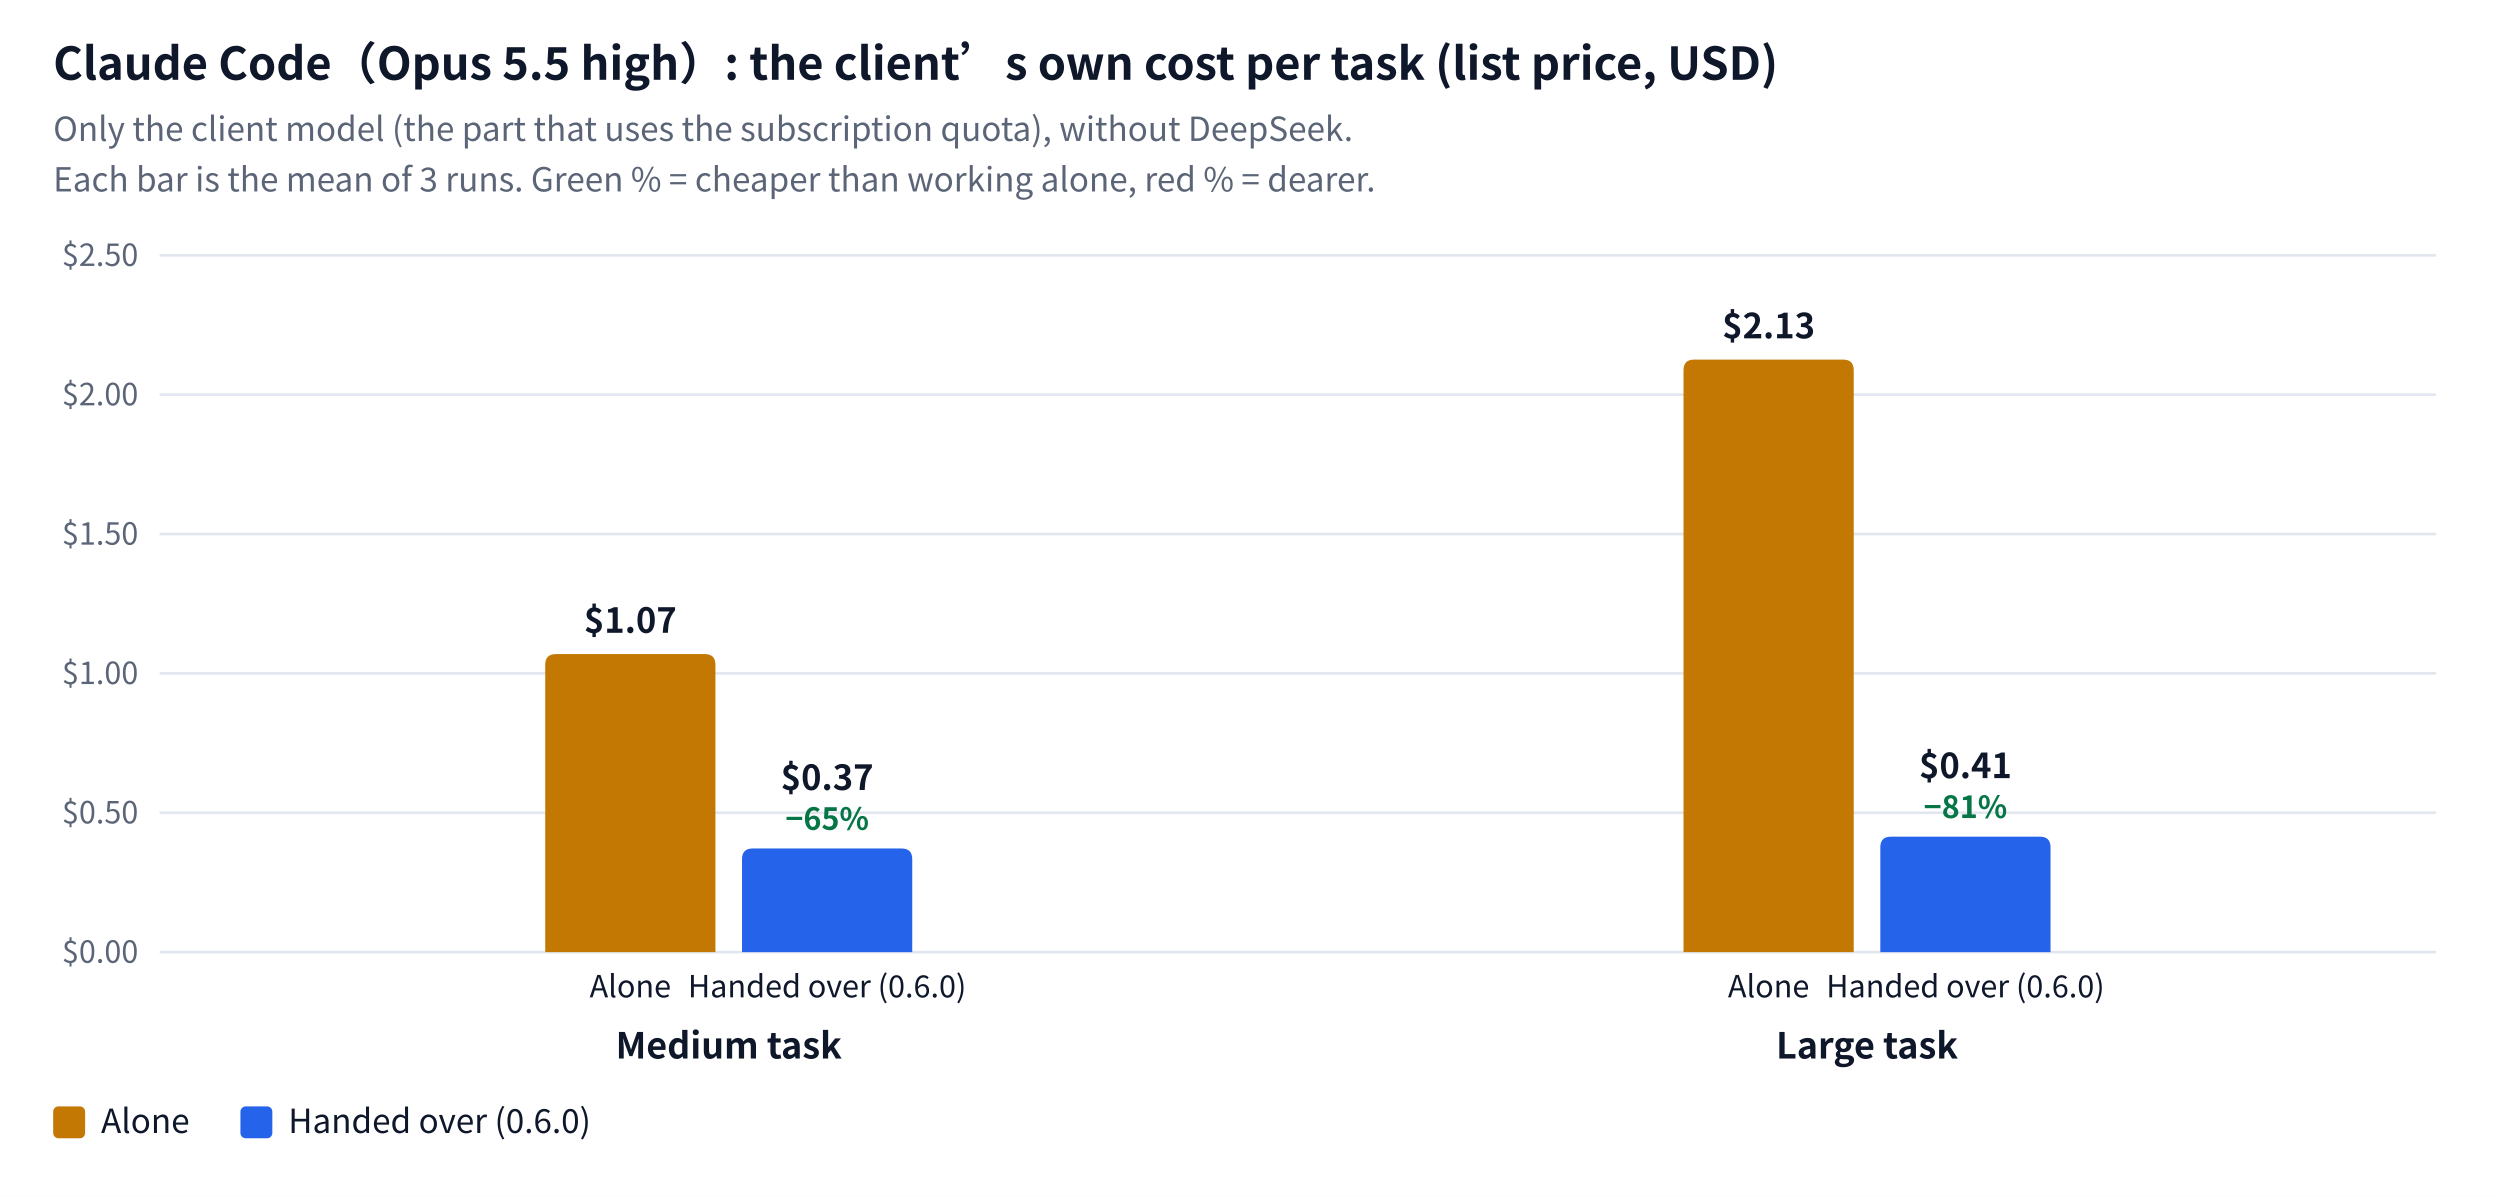
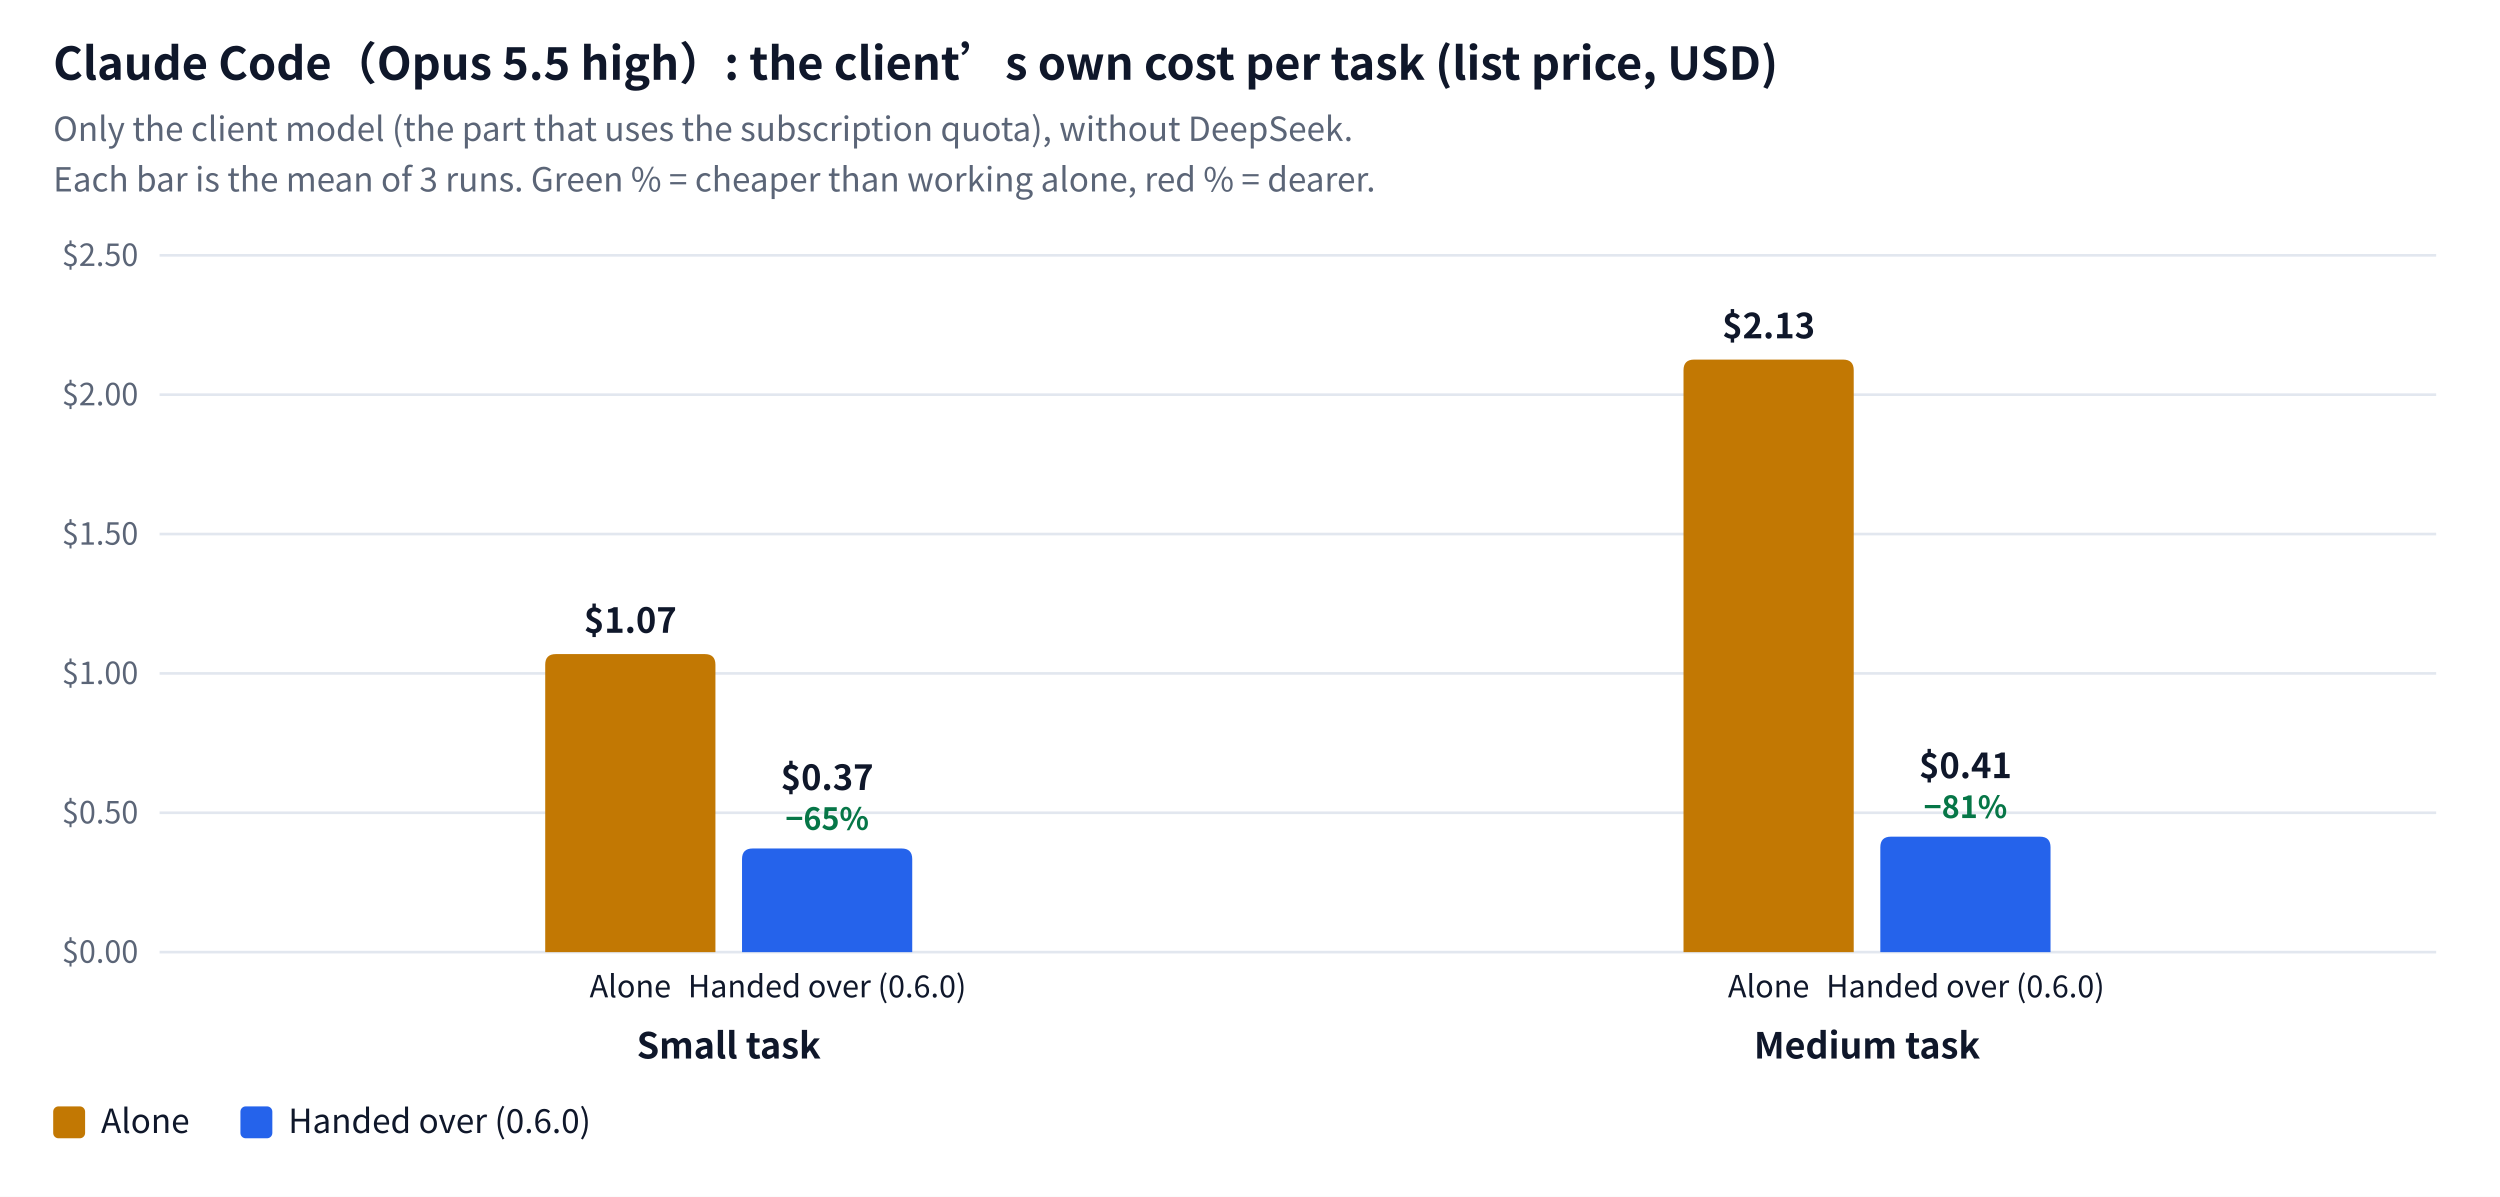
<svg xmlns="http://www.w3.org/2000/svg" width="940" height="450" viewBox="0 0 940 450" font-family="-apple-system, 'Segoe UI', 'PingFang SC', 'Noto Sans CJK SC', Helvetica, Arial, sans-serif">
  <rect width="940" height="450" fill="#FFFFFF" />
  <text x="20" y="30" font-size="17" font-weight="600" fill="#0F172A">Claude Code（Opus 5.5 high）: the client’s own cost per task (list price, USD)</text>
  <text x="20" y="53" font-size="12.5" fill="#5B6577">Only the client model (the part that uses the subscription quota), without DeepSeek.</text>
  <text x="20" y="72" font-size="12.5" fill="#5B6577">Each bar is the mean of 3 runs. Green % = cheaper than working alone, red % = dearer.</text>
  <line x1="60" x2="916" y1="358" y2="358" stroke="#E2E7EF" />
  <text x="52" y="362" font-size="11.5" fill="#5B6577" text-anchor="end">$0.00</text>
  <line x1="60" x2="916" y1="305.6" y2="305.6" stroke="#E2E7EF" />
  <text x="52" y="309.6" font-size="11.5" fill="#5B6577" text-anchor="end">$0.50</text>
  <line x1="60" x2="916" y1="253.2" y2="253.2" stroke="#E2E7EF" />
  <text x="52" y="257.2" font-size="11.5" fill="#5B6577" text-anchor="end">$1.00</text>
  <line x1="60" x2="916" y1="200.8" y2="200.8" stroke="#E2E7EF" />
  <text x="52" y="204.8" font-size="11.5" fill="#5B6577" text-anchor="end">$1.50</text>
  <line x1="60" x2="916" y1="148.4" y2="148.4" stroke="#E2E7EF" />
  <text x="52" y="152.4" font-size="11.5" fill="#5B6577" text-anchor="end">$2.00</text>
  <line x1="60" x2="916" y1="96" y2="96" stroke="#E2E7EF" />
  <text x="52" y="100" font-size="11.5" fill="#5B6577" text-anchor="end">$2.50</text>
  <text x="237" y="375" font-size="11.5" fill="#0F172A" text-anchor="middle">Alone</text>
  <path d="M205,358 V249.937 Q205,245.937 209,245.937 H265 Q269,245.937 269,249.937 V358 Z" fill="#C27803" />
  <text x="237" y="237.937" font-size="13" font-weight="600" fill="#0F172A" text-anchor="middle">$1.07</text>
  <text x="311" y="375" font-size="11.5" fill="#0F172A" text-anchor="middle">Handed over (0.6.0)</text>
  <path d="M279,358 V323.028 Q279,319.028 283,319.028 H339 Q343,319.028 343,323.028 V358 Z" fill="#2563EB" />
  <text x="311" y="297.028" font-size="13" font-weight="600" fill="#0F172A" text-anchor="middle">$0.37</text>
  <text x="311" y="312.028" font-size="11.5" font-weight="600" fill="#067647" text-anchor="middle">−65%</text>
-   <text x="274" y="398" font-size="13.5" font-weight="600" fill="#0F172A" text-anchor="middle">Medium task</text>
+   <text x="274" y="398" font-size="13.5" font-weight="600" fill="#0F172A" text-anchor="middle">Small task</text>
  <text x="665" y="375" font-size="11.5" fill="#0F172A" text-anchor="middle">Alone</text>
  <path d="M633,358 V139.206 Q633,135.206 637,135.206 H693 Q697,135.206 697,139.206 V358 Z" fill="#C27803" />
  <text x="665" y="127.206" font-size="13" font-weight="600" fill="#0F172A" text-anchor="middle">$2.13</text>
  <text x="739" y="375" font-size="11.5" fill="#0F172A" text-anchor="middle">Handed over (0.6.0)</text>
  <path d="M707,358 V318.585 Q707,314.585 711,314.585 H767 Q771,314.585 771,318.585 V358 Z" fill="#2563EB" />
  <text x="739" y="292.585" font-size="13" font-weight="600" fill="#0F172A" text-anchor="middle">$0.41</text>
  <text x="739" y="307.585" font-size="11.5" font-weight="600" fill="#067647" text-anchor="middle">−81%</text>
-   <text x="702" y="398" font-size="13.5" font-weight="600" fill="#0F172A" text-anchor="middle">Large task</text>
+   <text x="702" y="398" font-size="13.5" font-weight="600" fill="#0F172A" text-anchor="middle">Medium task</text>
  <rect x="20" y="416" width="12" height="12" rx="2" fill="#C27803" />
  <text x="38" y="426" font-size="12.5" fill="#0F172A">Alone</text>
  <rect x="90.4" y="416" width="12" height="12" rx="2" fill="#2563EB" />
  <text x="108.4" y="426" font-size="12.5" fill="#0F172A">Handed over (0.6.0)</text>
</svg>
